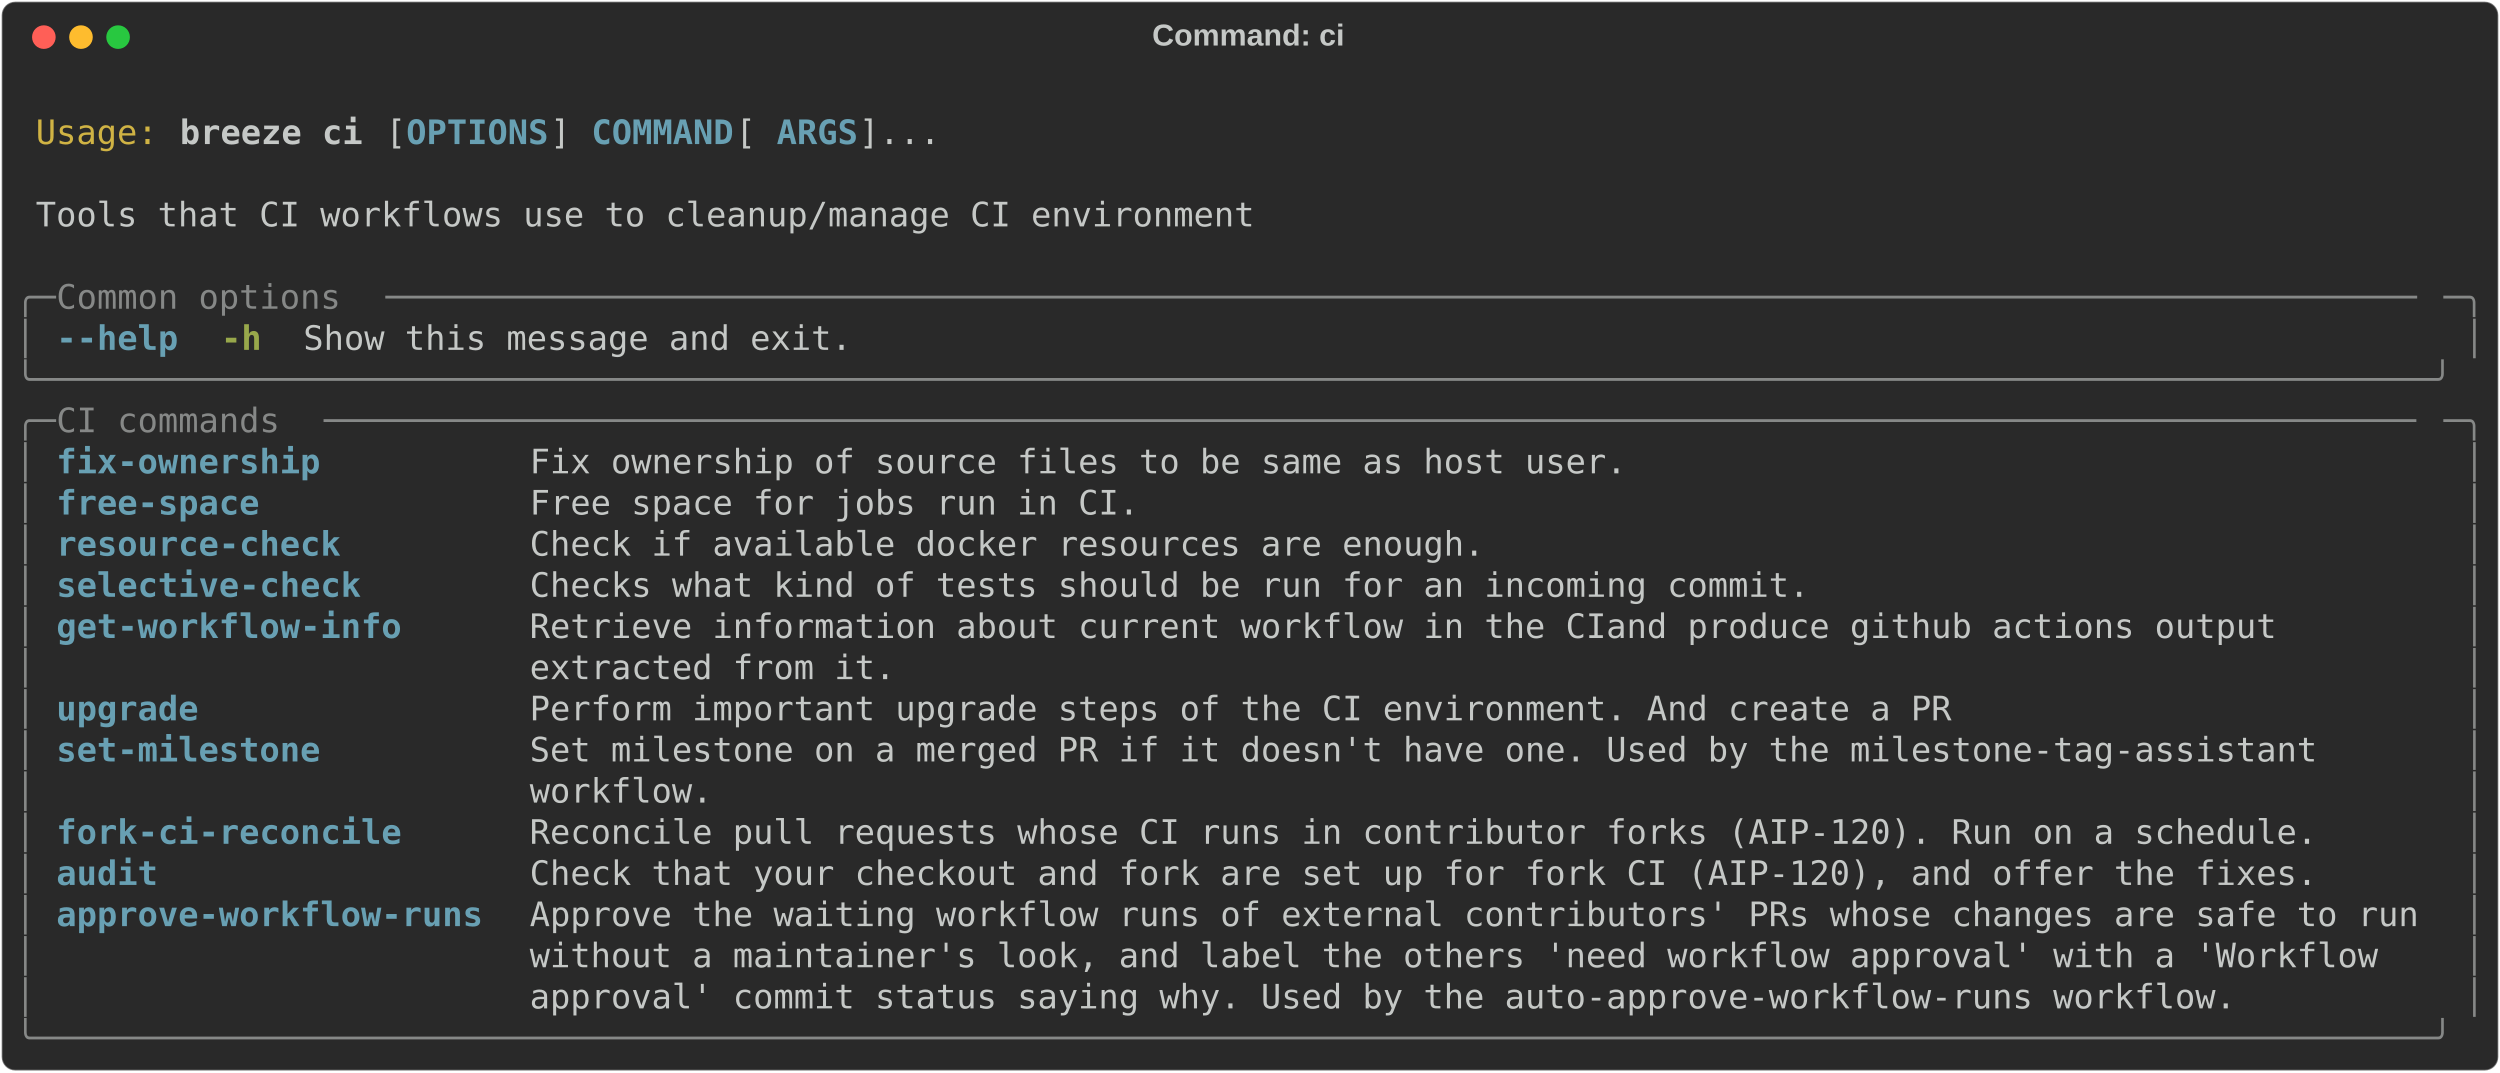
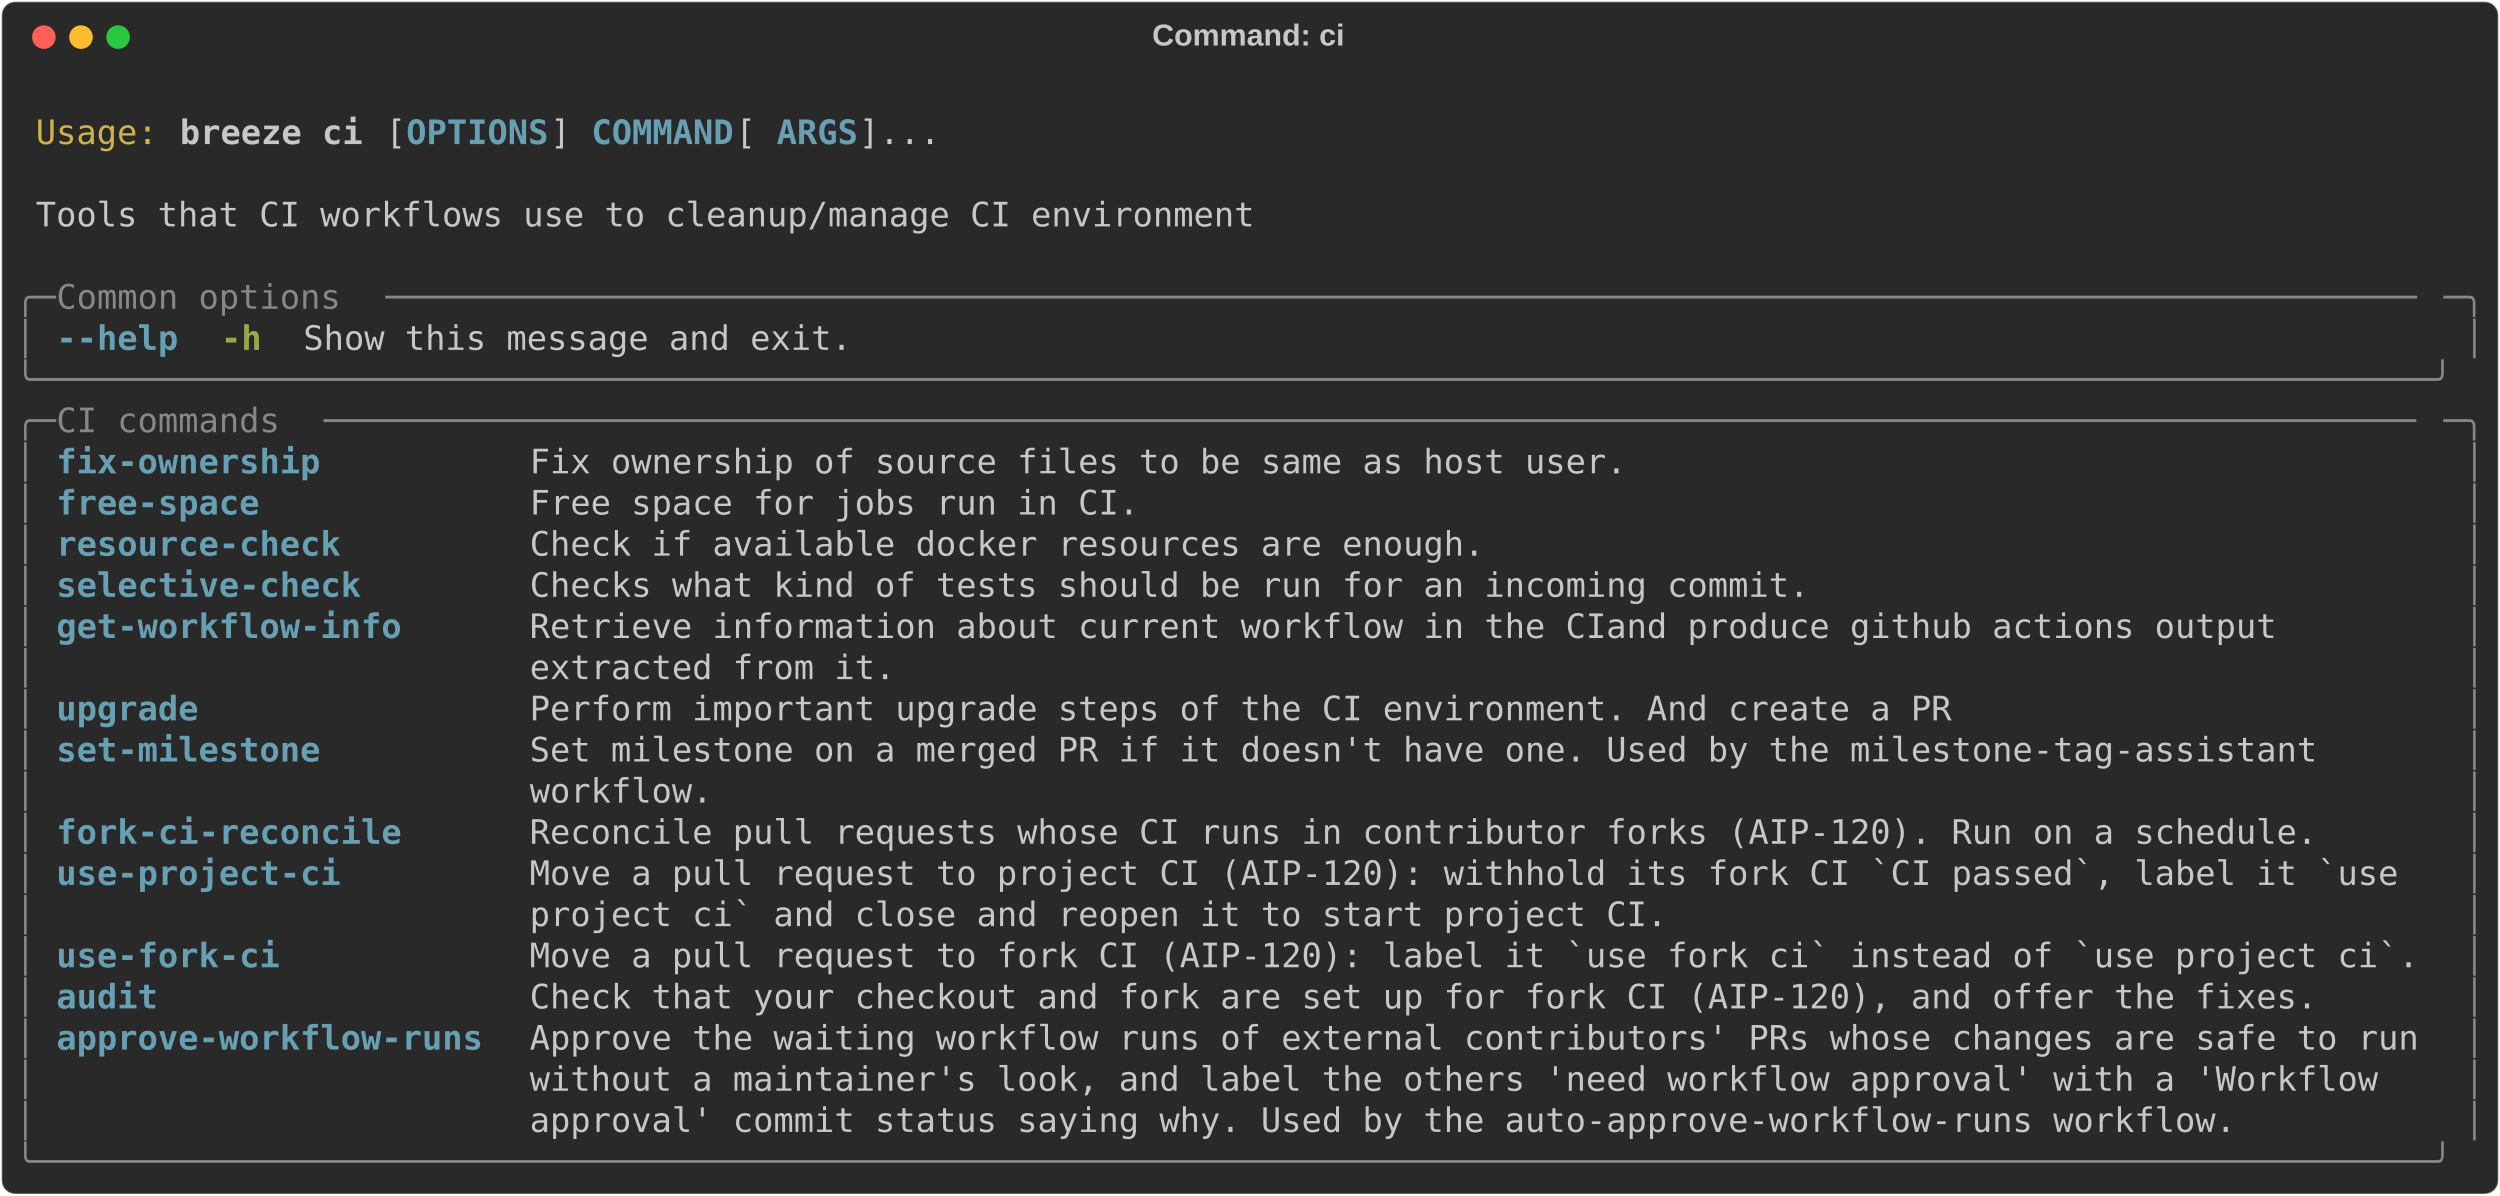
- <svg xmlns="http://www.w3.org/2000/svg" class="rich-terminal" viewBox="0 0 1482 635.6">
+ <svg xmlns="http://www.w3.org/2000/svg" class="rich-terminal" viewBox="0 0 1482 708.8">
  <style>

    @font-face {
        font-family: "Fira Code";
        src: local("FiraCode-Regular"),
                url("https://cdnjs.cloudflare.com/ajax/libs/firacode/6.2.0/woff2/FiraCode-Regular.woff2") format("woff2"),
                url("https://cdnjs.cloudflare.com/ajax/libs/firacode/6.2.0/woff/FiraCode-Regular.woff") format("woff");
        font-style: normal;
        font-weight: 400;
    }
    @font-face {
        font-family: "Fira Code";
        src: local("FiraCode-Bold"),
                url("https://cdnjs.cloudflare.com/ajax/libs/firacode/6.2.0/woff2/FiraCode-Bold.woff2") format("woff2"),
                url("https://cdnjs.cloudflare.com/ajax/libs/firacode/6.2.0/woff/FiraCode-Bold.woff") format("woff");
        font-style: bold;
        font-weight: 700;
    }

    .breeze-ci-matrix {
        font-family: Fira Code, monospace;
        font-size: 20px;
        line-height: 24.4px;
        font-variant-east-asian: full-width;
    }

    .breeze-ci-title {
        font-size: 18px;
        font-weight: bold;
        font-family: arial;
    }

    .breeze-ci-r1 { fill: #c5c8c6 }
.breeze-ci-r2 { fill: #d0b344 }
.breeze-ci-r3 { fill: #c5c8c6;font-weight: bold }
.breeze-ci-r4 { fill: #68a0b3;font-weight: bold }
.breeze-ci-r5 { fill: #868887 }
.breeze-ci-r6 { fill: #98a84b;font-weight: bold }
    </style>
  <defs>
    <clipPath id="breeze-ci-clip-terminal">
-       <rect x="0" y="0" width="1463.0" height="584.6" />
+       <rect x="0" y="0" width="1463.0" height="657.8" />
    </clipPath>
    <clipPath id="breeze-ci-line-0">
      <rect x="0" y="1.5" width="1464" height="24.65" />
    </clipPath>
    <clipPath id="breeze-ci-line-1">
      <rect x="0" y="25.9" width="1464" height="24.65" />
    </clipPath>
    <clipPath id="breeze-ci-line-2">
      <rect x="0" y="50.3" width="1464" height="24.65" />
    </clipPath>
    <clipPath id="breeze-ci-line-3">
      <rect x="0" y="74.7" width="1464" height="24.65" />
    </clipPath>
    <clipPath id="breeze-ci-line-4">
      <rect x="0" y="99.1" width="1464" height="24.65" />
    </clipPath>
    <clipPath id="breeze-ci-line-5">
      <rect x="0" y="123.5" width="1464" height="24.65" />
    </clipPath>
    <clipPath id="breeze-ci-line-6">
      <rect x="0" y="147.9" width="1464" height="24.65" />
    </clipPath>
    <clipPath id="breeze-ci-line-7">
      <rect x="0" y="172.3" width="1464" height="24.65" />
    </clipPath>
    <clipPath id="breeze-ci-line-8">
      <rect x="0" y="196.7" width="1464" height="24.65" />
    </clipPath>
    <clipPath id="breeze-ci-line-9">
      <rect x="0" y="221.1" width="1464" height="24.65" />
    </clipPath>
    <clipPath id="breeze-ci-line-10">
      <rect x="0" y="245.5" width="1464" height="24.65" />
    </clipPath>
    <clipPath id="breeze-ci-line-11">
      <rect x="0" y="269.9" width="1464" height="24.65" />
    </clipPath>
    <clipPath id="breeze-ci-line-12">
      <rect x="0" y="294.3" width="1464" height="24.65" />
    </clipPath>
    <clipPath id="breeze-ci-line-13">
      <rect x="0" y="318.7" width="1464" height="24.65" />
    </clipPath>
    <clipPath id="breeze-ci-line-14">
      <rect x="0" y="343.1" width="1464" height="24.65" />
    </clipPath>
    <clipPath id="breeze-ci-line-15">
      <rect x="0" y="367.5" width="1464" height="24.65" />
    </clipPath>
    <clipPath id="breeze-ci-line-16">
      <rect x="0" y="391.9" width="1464" height="24.65" />
    </clipPath>
    <clipPath id="breeze-ci-line-17">
      <rect x="0" y="416.3" width="1464" height="24.65" />
    </clipPath>
    <clipPath id="breeze-ci-line-18">
      <rect x="0" y="440.7" width="1464" height="24.65" />
    </clipPath>
    <clipPath id="breeze-ci-line-19">
      <rect x="0" y="465.1" width="1464" height="24.65" />
    </clipPath>
    <clipPath id="breeze-ci-line-20">
      <rect x="0" y="489.5" width="1464" height="24.65" />
    </clipPath>
    <clipPath id="breeze-ci-line-21">
      <rect x="0" y="513.9" width="1464" height="24.65" />
    </clipPath>
    <clipPath id="breeze-ci-line-22">
      <rect x="0" y="538.3" width="1464" height="24.65" />
    </clipPath>
+     <clipPath id="breeze-ci-line-23">
+       <rect x="0" y="562.7" width="1464" height="24.65" />
+     </clipPath>
+     <clipPath id="breeze-ci-line-24">
+       <rect x="0" y="587.1" width="1464" height="24.65" />
+     </clipPath>
+     <clipPath id="breeze-ci-line-25">
+       <rect x="0" y="611.5" width="1464" height="24.65" />
+     </clipPath>
  </defs>
-   <rect fill="#292929" stroke="rgba(255,255,255,0.35)" stroke-width="1" x="1" y="1" width="1480" height="633.6" rx="8" />
+   <rect fill="#292929" stroke="rgba(255,255,255,0.35)" stroke-width="1" x="1" y="1" width="1480" height="706.8" rx="8" />
  <text class="breeze-ci-title" fill="#c5c8c6" text-anchor="middle" x="740" y="27">Command: ci</text>
  <g transform="translate(26,22)">
    <circle cx="0" cy="0" r="7" fill="#ff5f57" />
    <circle cx="22" cy="0" r="7" fill="#febc2e" />
    <circle cx="44" cy="0" r="7" fill="#28c840" />
  </g>
  <g transform="translate(9, 41)" clip-path="url(#breeze-ci-clip-terminal)">
    <g class="breeze-ci-matrix">
      <text class="breeze-ci-r1" x="1464" y="20" textLength="12.2" clip-path="url(#breeze-ci-line-0)">
</text>
      <text class="breeze-ci-r2" x="12.2" y="44.4" textLength="73.2" clip-path="url(#breeze-ci-line-1)">Usage:</text>
      <text class="breeze-ci-r3" x="97.6" y="44.4" textLength="109.8" clip-path="url(#breeze-ci-line-1)">breeze ci</text>
      <text class="breeze-ci-r1" x="219.6" y="44.4" textLength="12.2" clip-path="url(#breeze-ci-line-1)">[</text>
      <text class="breeze-ci-r4" x="231.8" y="44.4" textLength="85.4" clip-path="url(#breeze-ci-line-1)">OPTIONS</text>
      <text class="breeze-ci-r1" x="317.2" y="44.4" textLength="24.4" clip-path="url(#breeze-ci-line-1)">] </text>
      <text class="breeze-ci-r4" x="341.6" y="44.4" textLength="85.4" clip-path="url(#breeze-ci-line-1)">COMMAND</text>
      <text class="breeze-ci-r1" x="427" y="44.4" textLength="24.4" clip-path="url(#breeze-ci-line-1)"> [</text>
      <text class="breeze-ci-r4" x="451.4" y="44.4" textLength="48.8" clip-path="url(#breeze-ci-line-1)">ARGS</text>
      <text class="breeze-ci-r1" x="500.2" y="44.4" textLength="48.8" clip-path="url(#breeze-ci-line-1)">]...</text>
      <text class="breeze-ci-r1" x="1464" y="44.4" textLength="12.2" clip-path="url(#breeze-ci-line-1)">
</text>
      <text class="breeze-ci-r1" x="1464" y="68.8" textLength="12.2" clip-path="url(#breeze-ci-line-2)">
</text>
      <text class="breeze-ci-r1" x="12.2" y="93.2" textLength="732" clip-path="url(#breeze-ci-line-3)">Tools that CI workflows use to cleanup/manage CI environment</text>
      <text class="breeze-ci-r1" x="1464" y="93.2" textLength="12.2" clip-path="url(#breeze-ci-line-3)">
</text>
      <text class="breeze-ci-r1" x="1464" y="117.6" textLength="12.2" clip-path="url(#breeze-ci-line-4)">
</text>
      <text class="breeze-ci-r5" x="0" y="142" textLength="24.4" clip-path="url(#breeze-ci-line-5)">╭─</text>
      <text class="breeze-ci-r5" x="24.4" y="142" textLength="195.2" clip-path="url(#breeze-ci-line-5)"> Common options </text>
      <text class="breeze-ci-r5" x="219.6" y="142" textLength="1220" clip-path="url(#breeze-ci-line-5)">────────────────────────────────────────────────────────────────────────────────────────────────────</text>
      <text class="breeze-ci-r5" x="1439.6" y="142" textLength="24.4" clip-path="url(#breeze-ci-line-5)">─╮</text>
      <text class="breeze-ci-r1" x="1464" y="142" textLength="12.2" clip-path="url(#breeze-ci-line-5)">
</text>
      <text class="breeze-ci-r5" x="0" y="166.4" textLength="12.2" clip-path="url(#breeze-ci-line-6)">│</text>
      <text class="breeze-ci-r4" x="24.4" y="166.4" textLength="73.2" clip-path="url(#breeze-ci-line-6)">--help</text>
      <text class="breeze-ci-r6" x="122" y="166.4" textLength="24.4" clip-path="url(#breeze-ci-line-6)">-h</text>
      <text class="breeze-ci-r1" x="170.8" y="166.4" textLength="329.4" clip-path="url(#breeze-ci-line-6)">Show this message and exit.</text>
      <text class="breeze-ci-r5" x="1451.8" y="166.4" textLength="12.2" clip-path="url(#breeze-ci-line-6)">│</text>
      <text class="breeze-ci-r1" x="1464" y="166.4" textLength="12.2" clip-path="url(#breeze-ci-line-6)">
</text>
      <text class="breeze-ci-r5" x="0" y="190.8" textLength="1464" clip-path="url(#breeze-ci-line-7)">╰──────────────────────────────────────────────────────────────────────────────────────────────────────────────────────╯</text>
      <text class="breeze-ci-r1" x="1464" y="190.8" textLength="12.2" clip-path="url(#breeze-ci-line-7)">
</text>
      <text class="breeze-ci-r5" x="0" y="215.2" textLength="24.4" clip-path="url(#breeze-ci-line-8)">╭─</text>
      <text class="breeze-ci-r5" x="24.4" y="215.2" textLength="158.6" clip-path="url(#breeze-ci-line-8)"> CI commands </text>
      <text class="breeze-ci-r5" x="183" y="215.2" textLength="1256.6" clip-path="url(#breeze-ci-line-8)">───────────────────────────────────────────────────────────────────────────────────────────────────────</text>
      <text class="breeze-ci-r5" x="1439.6" y="215.2" textLength="24.4" clip-path="url(#breeze-ci-line-8)">─╮</text>
      <text class="breeze-ci-r1" x="1464" y="215.2" textLength="12.2" clip-path="url(#breeze-ci-line-8)">
</text>
      <text class="breeze-ci-r5" x="0" y="239.6" textLength="12.2" clip-path="url(#breeze-ci-line-9)">│</text>
      <text class="breeze-ci-r4" x="24.4" y="239.6" textLength="256.2" clip-path="url(#breeze-ci-line-9)">fix-ownership        </text>
      <text class="breeze-ci-r1" x="305" y="239.6" textLength="1134.6" clip-path="url(#breeze-ci-line-9)">Fix ownership of source files to be same as host user.                                       </text>
      <text class="breeze-ci-r5" x="1451.8" y="239.6" textLength="12.2" clip-path="url(#breeze-ci-line-9)">│</text>
      <text class="breeze-ci-r1" x="1464" y="239.6" textLength="12.2" clip-path="url(#breeze-ci-line-9)">
</text>
      <text class="breeze-ci-r5" x="0" y="264" textLength="12.2" clip-path="url(#breeze-ci-line-10)">│</text>
      <text class="breeze-ci-r4" x="24.4" y="264" textLength="256.2" clip-path="url(#breeze-ci-line-10)">free-space           </text>
      <text class="breeze-ci-r1" x="305" y="264" textLength="1134.6" clip-path="url(#breeze-ci-line-10)">Free space for jobs run in CI.                                                               </text>
      <text class="breeze-ci-r5" x="1451.8" y="264" textLength="12.2" clip-path="url(#breeze-ci-line-10)">│</text>
      <text class="breeze-ci-r1" x="1464" y="264" textLength="12.2" clip-path="url(#breeze-ci-line-10)">
</text>
      <text class="breeze-ci-r5" x="0" y="288.4" textLength="12.2" clip-path="url(#breeze-ci-line-11)">│</text>
      <text class="breeze-ci-r4" x="24.4" y="288.4" textLength="256.2" clip-path="url(#breeze-ci-line-11)">resource-check       </text>
      <text class="breeze-ci-r1" x="305" y="288.4" textLength="1134.6" clip-path="url(#breeze-ci-line-11)">Check if available docker resources are enough.                                              </text>
      <text class="breeze-ci-r5" x="1451.8" y="288.4" textLength="12.2" clip-path="url(#breeze-ci-line-11)">│</text>
      <text class="breeze-ci-r1" x="1464" y="288.4" textLength="12.2" clip-path="url(#breeze-ci-line-11)">
</text>
      <text class="breeze-ci-r5" x="0" y="312.8" textLength="12.2" clip-path="url(#breeze-ci-line-12)">│</text>
      <text class="breeze-ci-r4" x="24.4" y="312.8" textLength="256.2" clip-path="url(#breeze-ci-line-12)">selective-check      </text>
      <text class="breeze-ci-r1" x="305" y="312.8" textLength="1134.6" clip-path="url(#breeze-ci-line-12)">Checks what kind of tests should be run for an incoming commit.                              </text>
      <text class="breeze-ci-r5" x="1451.8" y="312.8" textLength="12.2" clip-path="url(#breeze-ci-line-12)">│</text>
      <text class="breeze-ci-r1" x="1464" y="312.8" textLength="12.2" clip-path="url(#breeze-ci-line-12)">
</text>
      <text class="breeze-ci-r5" x="0" y="337.2" textLength="12.2" clip-path="url(#breeze-ci-line-13)">│</text>
      <text class="breeze-ci-r4" x="24.4" y="337.2" textLength="256.2" clip-path="url(#breeze-ci-line-13)">get-workflow-info    </text>
      <text class="breeze-ci-r1" x="305" y="337.2" textLength="1134.6" clip-path="url(#breeze-ci-line-13)">Retrieve information about current workflow in the CIand produce github actions output       </text>
      <text class="breeze-ci-r5" x="1451.8" y="337.2" textLength="12.2" clip-path="url(#breeze-ci-line-13)">│</text>
      <text class="breeze-ci-r1" x="1464" y="337.2" textLength="12.2" clip-path="url(#breeze-ci-line-13)">
</text>
      <text class="breeze-ci-r5" x="0" y="361.6" textLength="12.2" clip-path="url(#breeze-ci-line-14)">│</text>
      <text class="breeze-ci-r1" x="305" y="361.6" textLength="1134.6" clip-path="url(#breeze-ci-line-14)">extracted from it.                                                                           </text>
      <text class="breeze-ci-r5" x="1451.8" y="361.6" textLength="12.2" clip-path="url(#breeze-ci-line-14)">│</text>
      <text class="breeze-ci-r1" x="1464" y="361.6" textLength="12.2" clip-path="url(#breeze-ci-line-14)">
</text>
      <text class="breeze-ci-r5" x="0" y="386" textLength="12.2" clip-path="url(#breeze-ci-line-15)">│</text>
      <text class="breeze-ci-r4" x="24.4" y="386" textLength="256.2" clip-path="url(#breeze-ci-line-15)">upgrade              </text>
      <text class="breeze-ci-r1" x="305" y="386" textLength="1134.6" clip-path="url(#breeze-ci-line-15)">Perform important upgrade steps of the CI environment. And create a PR                       </text>
      <text class="breeze-ci-r5" x="1451.8" y="386" textLength="12.2" clip-path="url(#breeze-ci-line-15)">│</text>
      <text class="breeze-ci-r1" x="1464" y="386" textLength="12.2" clip-path="url(#breeze-ci-line-15)">
</text>
      <text class="breeze-ci-r5" x="0" y="410.4" textLength="12.2" clip-path="url(#breeze-ci-line-16)">│</text>
      <text class="breeze-ci-r4" x="24.4" y="410.4" textLength="256.2" clip-path="url(#breeze-ci-line-16)">set-milestone        </text>
      <text class="breeze-ci-r1" x="305" y="410.4" textLength="1134.6" clip-path="url(#breeze-ci-line-16)">Set milestone on a merged PR if it doesn't have one. Used by the milestone-tag-assistant     </text>
      <text class="breeze-ci-r5" x="1451.8" y="410.4" textLength="12.2" clip-path="url(#breeze-ci-line-16)">│</text>
      <text class="breeze-ci-r1" x="1464" y="410.4" textLength="12.2" clip-path="url(#breeze-ci-line-16)">
</text>
      <text class="breeze-ci-r5" x="0" y="434.8" textLength="12.2" clip-path="url(#breeze-ci-line-17)">│</text>
      <text class="breeze-ci-r1" x="305" y="434.8" textLength="1134.6" clip-path="url(#breeze-ci-line-17)">workflow.                                                                                    </text>
      <text class="breeze-ci-r5" x="1451.8" y="434.8" textLength="12.2" clip-path="url(#breeze-ci-line-17)">│</text>
      <text class="breeze-ci-r1" x="1464" y="434.8" textLength="12.2" clip-path="url(#breeze-ci-line-17)">
</text>
      <text class="breeze-ci-r5" x="0" y="459.2" textLength="12.2" clip-path="url(#breeze-ci-line-18)">│</text>
      <text class="breeze-ci-r4" x="24.4" y="459.2" textLength="256.2" clip-path="url(#breeze-ci-line-18)">fork-ci-reconcile    </text>
      <text class="breeze-ci-r1" x="305" y="459.2" textLength="1134.6" clip-path="url(#breeze-ci-line-18)">Reconcile pull requests whose CI runs in contributor forks (AIP-120). Run on a schedule.     </text>
      <text class="breeze-ci-r5" x="1451.8" y="459.2" textLength="12.2" clip-path="url(#breeze-ci-line-18)">│</text>
      <text class="breeze-ci-r1" x="1464" y="459.2" textLength="12.2" clip-path="url(#breeze-ci-line-18)">
</text>
      <text class="breeze-ci-r5" x="0" y="483.6" textLength="12.2" clip-path="url(#breeze-ci-line-19)">│</text>
-       <text class="breeze-ci-r4" x="24.4" y="483.6" textLength="256.2" clip-path="url(#breeze-ci-line-19)">audit                </text>
-       <text class="breeze-ci-r1" x="305" y="483.6" textLength="1134.6" clip-path="url(#breeze-ci-line-19)">Check that your checkout and fork are set up for fork CI (AIP-120), and offer the fixes.     </text>
+       <text class="breeze-ci-r4" x="24.4" y="483.6" textLength="256.2" clip-path="url(#breeze-ci-line-19)">use-project-ci       </text>
+       <text class="breeze-ci-r1" x="305" y="483.6" textLength="1134.6" clip-path="url(#breeze-ci-line-19)">Move a pull request to project CI (AIP-120): withhold its fork CI `CI passed`, label it `use </text>
      <text class="breeze-ci-r5" x="1451.8" y="483.6" textLength="12.2" clip-path="url(#breeze-ci-line-19)">│</text>
      <text class="breeze-ci-r1" x="1464" y="483.6" textLength="12.2" clip-path="url(#breeze-ci-line-19)">
</text>
      <text class="breeze-ci-r5" x="0" y="508" textLength="12.2" clip-path="url(#breeze-ci-line-20)">│</text>
-       <text class="breeze-ci-r4" x="24.4" y="508" textLength="256.2" clip-path="url(#breeze-ci-line-20)">approve-workflow-runs</text>
-       <text class="breeze-ci-r1" x="305" y="508" textLength="1134.6" clip-path="url(#breeze-ci-line-20)">Approve the waiting workflow runs of external contributors' PRs whose changes are safe to run</text>
+       <text class="breeze-ci-r1" x="305" y="508" textLength="1134.6" clip-path="url(#breeze-ci-line-20)">project ci` and close and reopen it to start project CI.                                     </text>
      <text class="breeze-ci-r5" x="1451.8" y="508" textLength="12.2" clip-path="url(#breeze-ci-line-20)">│</text>
      <text class="breeze-ci-r1" x="1464" y="508" textLength="12.2" clip-path="url(#breeze-ci-line-20)">
</text>
      <text class="breeze-ci-r5" x="0" y="532.4" textLength="12.2" clip-path="url(#breeze-ci-line-21)">│</text>
-       <text class="breeze-ci-r1" x="305" y="532.4" textLength="1134.6" clip-path="url(#breeze-ci-line-21)">without a maintainer's look, and label the others 'need workflow approval' with a 'Workflow  </text>
+       <text class="breeze-ci-r4" x="24.4" y="532.4" textLength="256.2" clip-path="url(#breeze-ci-line-21)">use-fork-ci          </text>
+       <text class="breeze-ci-r1" x="305" y="532.4" textLength="1134.6" clip-path="url(#breeze-ci-line-21)">Move a pull request to fork CI (AIP-120): label it `use fork ci` instead of `use project ci`.</text>
      <text class="breeze-ci-r5" x="1451.8" y="532.4" textLength="12.2" clip-path="url(#breeze-ci-line-21)">│</text>
      <text class="breeze-ci-r1" x="1464" y="532.4" textLength="12.2" clip-path="url(#breeze-ci-line-21)">
</text>
      <text class="breeze-ci-r5" x="0" y="556.8" textLength="12.2" clip-path="url(#breeze-ci-line-22)">│</text>
-       <text class="breeze-ci-r1" x="305" y="556.8" textLength="1134.6" clip-path="url(#breeze-ci-line-22)">approval' commit status saying why. Used by the auto-approve-workflow-runs workflow.         </text>
+       <text class="breeze-ci-r4" x="24.4" y="556.8" textLength="256.2" clip-path="url(#breeze-ci-line-22)">audit                </text>
+       <text class="breeze-ci-r1" x="305" y="556.8" textLength="1134.6" clip-path="url(#breeze-ci-line-22)">Check that your checkout and fork are set up for fork CI (AIP-120), and offer the fixes.     </text>
      <text class="breeze-ci-r5" x="1451.8" y="556.8" textLength="12.2" clip-path="url(#breeze-ci-line-22)">│</text>
      <text class="breeze-ci-r1" x="1464" y="556.8" textLength="12.2" clip-path="url(#breeze-ci-line-22)">
</text>
-       <text class="breeze-ci-r5" x="0" y="581.2" textLength="1464" clip-path="url(#breeze-ci-line-23)">╰──────────────────────────────────────────────────────────────────────────────────────────────────────────────────────╯</text>
+       <text class="breeze-ci-r5" x="0" y="581.2" textLength="12.2" clip-path="url(#breeze-ci-line-23)">│</text>
+       <text class="breeze-ci-r4" x="24.4" y="581.2" textLength="256.2" clip-path="url(#breeze-ci-line-23)">approve-workflow-runs</text>
+       <text class="breeze-ci-r1" x="305" y="581.2" textLength="1134.6" clip-path="url(#breeze-ci-line-23)">Approve the waiting workflow runs of external contributors' PRs whose changes are safe to run</text>
+       <text class="breeze-ci-r5" x="1451.8" y="581.2" textLength="12.2" clip-path="url(#breeze-ci-line-23)">│</text>
      <text class="breeze-ci-r1" x="1464" y="581.2" textLength="12.2" clip-path="url(#breeze-ci-line-23)">
+ </text>
+       <text class="breeze-ci-r5" x="0" y="605.6" textLength="12.2" clip-path="url(#breeze-ci-line-24)">│</text>
+       <text class="breeze-ci-r1" x="305" y="605.6" textLength="1134.6" clip-path="url(#breeze-ci-line-24)">without a maintainer's look, and label the others 'need workflow approval' with a 'Workflow  </text>
+       <text class="breeze-ci-r5" x="1451.8" y="605.6" textLength="12.2" clip-path="url(#breeze-ci-line-24)">│</text>
+       <text class="breeze-ci-r1" x="1464" y="605.6" textLength="12.2" clip-path="url(#breeze-ci-line-24)">
+ </text>
+       <text class="breeze-ci-r5" x="0" y="630" textLength="12.2" clip-path="url(#breeze-ci-line-25)">│</text>
+       <text class="breeze-ci-r1" x="305" y="630" textLength="1134.6" clip-path="url(#breeze-ci-line-25)">approval' commit status saying why. Used by the auto-approve-workflow-runs workflow.         </text>
+       <text class="breeze-ci-r5" x="1451.8" y="630" textLength="12.2" clip-path="url(#breeze-ci-line-25)">│</text>
+       <text class="breeze-ci-r1" x="1464" y="630" textLength="12.2" clip-path="url(#breeze-ci-line-25)">
+ </text>
+       <text class="breeze-ci-r5" x="0" y="654.4" textLength="1464" clip-path="url(#breeze-ci-line-26)">╰──────────────────────────────────────────────────────────────────────────────────────────────────────────────────────╯</text>
+       <text class="breeze-ci-r1" x="1464" y="654.4" textLength="12.2" clip-path="url(#breeze-ci-line-26)">
</text>
    </g>
  </g>
</svg>
